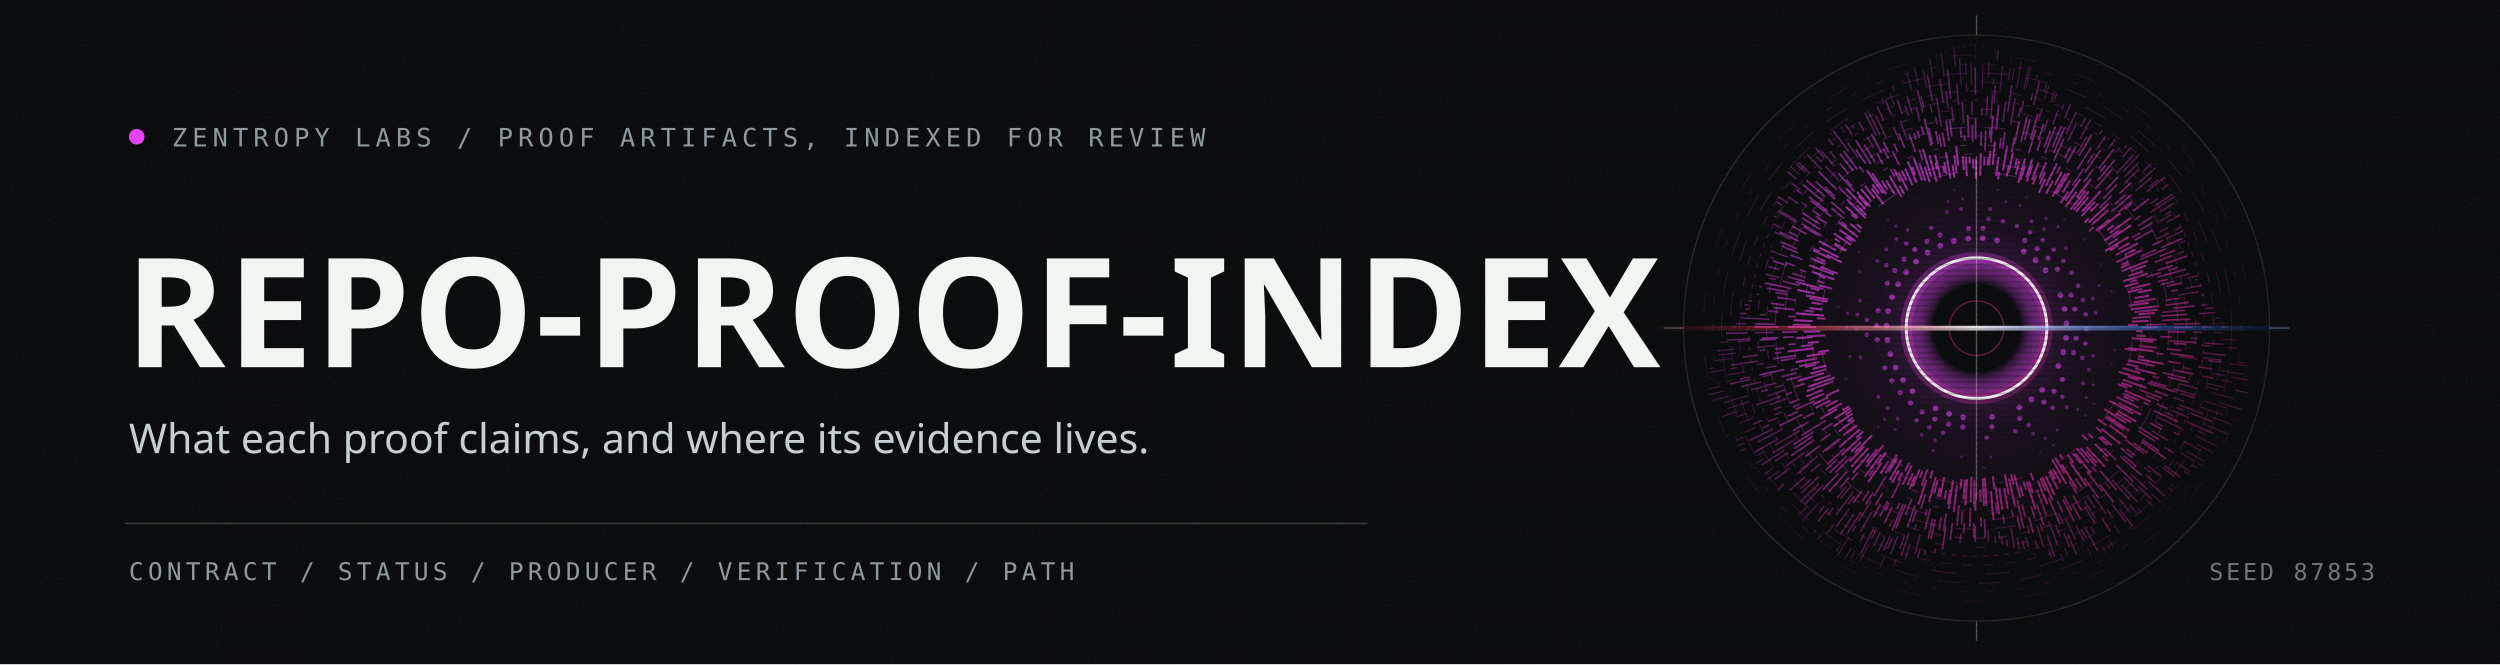
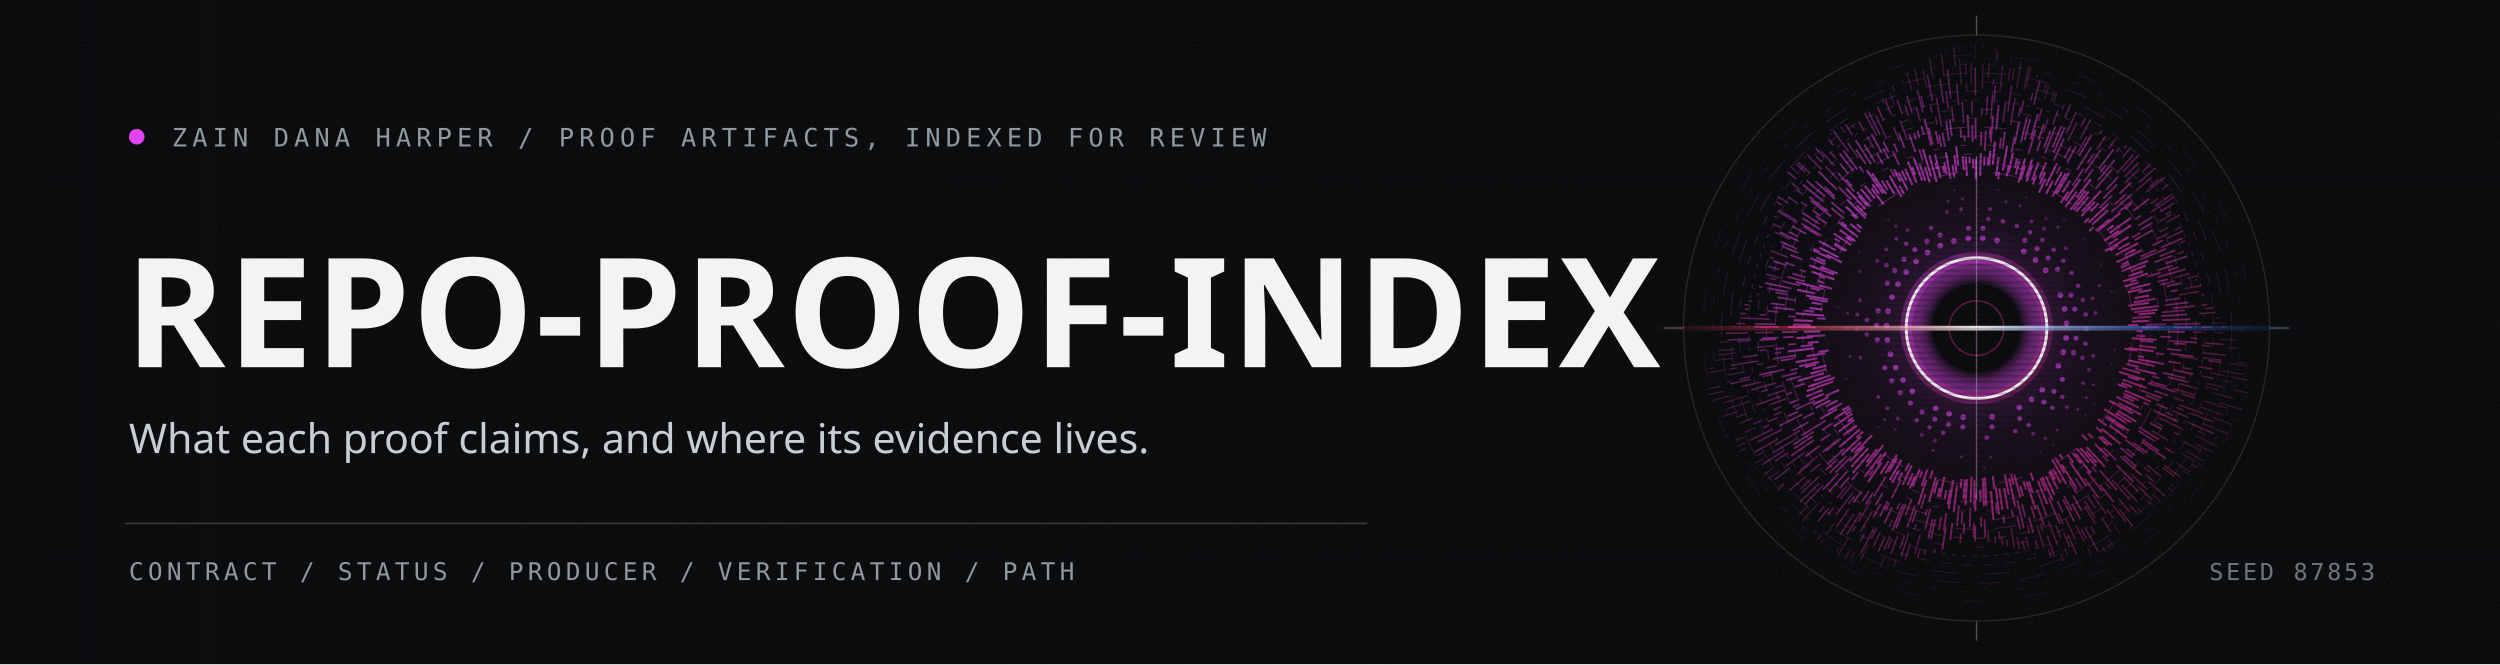
<svg xmlns="http://www.w3.org/2000/svg" viewBox="0 0 1280 340" width="1280" height="340" role="img" aria-label="repo-proof-index: What each proof claims, and where its evidence lives.">
  <defs>
    <radialGradient id="halo">
      <stop offset="0" stop-color="#E145F7" stop-opacity="0.34" />
      <stop offset="0.4" stop-color="#E145F7" stop-opacity="0.08" />
      <stop offset="1" stop-color="#07080A" stop-opacity="0" />
    </radialGradient>
    <radialGradient id="core">
      <stop offset="0" stop-color="#FFFFFF" />
      <stop offset="0.36" stop-color="#FFFFFF" stop-opacity="0.92" />
      <stop offset="0.74" stop-color="#E145F7" stop-opacity="0.6" />
      <stop offset="1" stop-color="#E145F7" stop-opacity="0" />
    </radialGradient>
    <radialGradient id="pupil">
      <stop offset="0" stop-color="#07080A" />
      <stop offset="0.62" stop-color="#07080A" />
      <stop offset="1" stop-color="#E145F7" stop-opacity="0.3" />
    </radialGradient>
    <linearGradient id="ray" x1="0" y1="0" x2="1" y2="1">
      <stop offset="0" stop-color="#E145F7" />
      <stop offset="1" stop-color="#BF2279" />
    </linearGradient>
    <linearGradient id="flare" x1="0" y1="0" x2="1" y2="0">
      <stop offset="0" stop-color="#FF3B57" stop-opacity="0" />
      <stop offset="0.22" stop-color="#FF3B57" stop-opacity="0.42" />
      <stop offset="0.5" stop-color="#FFFFFF" stop-opacity="0.9" />
      <stop offset="0.78" stop-color="#3B7BFF" stop-opacity="0.42" />
      <stop offset="1" stop-color="#3B7BFF" stop-opacity="0" />
    </linearGradient>
    <linearGradient id="veil" x1="0" y1="0" x2="1" y2="0">
      <stop offset="0" stop-color="#07080A" stop-opacity="0.96" />
      <stop offset="0.4" stop-color="#07080A" stop-opacity="0.86" />
      <stop offset="0.64" stop-color="#07080A" stop-opacity="0" />
    </linearGradient>
    <pattern id="scan" width="4" height="3" patternUnits="userSpaceOnUse">
      <rect width="4" height="1" fill="#07080A" />
    </pattern>
    <filter id="grain" x="0" y="0" width="100%" height="100%">
      <feTurbulence type="fractalNoise" baseFrequency="0.9" numOctaves="3" seed="822" result="n" />
      <feColorMatrix in="n" type="saturate" values="0" />
    </filter>
  </defs>
  <rect width="1280" height="340" fill="#07080A" />
  <g>
    <circle cx="1012" cy="168" r="80" fill="none" stroke="url(#ray)" stroke-width="0.55" stroke-dasharray="12.21 19.33" stroke-dashoffset="24.34" opacity="0.38" />
    <circle cx="1012" cy="168" r="84.6" fill="none" stroke="url(#ray)" stroke-width="0.55" stroke-dasharray="11.93 29" stroke-dashoffset="39.11" opacity="0.37" />
    <circle cx="1012" cy="168" r="89.2" fill="none" stroke="url(#ray)" stroke-width="0.55" stroke-dasharray="4.11 8.72" stroke-dashoffset="22.34" opacity="0.36" />
    <circle cx="1012" cy="168" r="93.8" fill="none" stroke="url(#ray)" stroke-width="0.55" stroke-dasharray="3.27 10.77" stroke-dashoffset="1.57" opacity="0.35" />
    <circle cx="1012" cy="168" r="98.4" fill="none" stroke="url(#ray)" stroke-width="0.55" stroke-dasharray="12.03 33.86" stroke-dashoffset="3.4" opacity="0.33" />
    <circle cx="1012" cy="168" r="103" fill="none" stroke="url(#ray)" stroke-width="0.55" stroke-dasharray="11.07 9.38" stroke-dashoffset="1.66" opacity="0.32" />
    <circle cx="1012" cy="168" r="107.6" fill="none" stroke="url(#ray)" stroke-width="0.55" stroke-dasharray="4.83 6.44" stroke-dashoffset="4.55" opacity="0.3" />
    <circle cx="1012" cy="168" r="112.2" fill="none" stroke="url(#ray)" stroke-width="0.55" stroke-dasharray="4.93 16.22" stroke-dashoffset="39.74" opacity="0.27" />
    <circle cx="1012" cy="168" r="116.8" fill="none" stroke="url(#ray)" stroke-width="0.55" stroke-dasharray="2.23 3.15" stroke-dashoffset="10.59" opacity="0.25" />
    <circle cx="1012" cy="168" r="121.4" fill="none" stroke="url(#ray)" stroke-width="0.55" stroke-dasharray="4.95 6.1" stroke-dashoffset="28.08" opacity="0.23" />
    <circle cx="1012" cy="168" r="126" fill="none" stroke="url(#ray)" stroke-width="0.55" stroke-dasharray="11.83 15.84" stroke-dashoffset="12.51" opacity="0.2" />
    <circle cx="1012" cy="168" r="130.6" fill="none" stroke="url(#ray)" stroke-width="0.55" stroke-dasharray="11.93 9.42" stroke-dashoffset="21.25" opacity="0.17" />
    <circle cx="1012" cy="168" r="135.2" fill="none" stroke="url(#ray)" stroke-width="0.55" stroke-dasharray="3.41 11.25" stroke-dashoffset="31.18" opacity="0.14" />
    <circle cx="1012" cy="168" r="139.8" fill="none" stroke="url(#ray)" stroke-width="0.55" stroke-dasharray="10.68 22.38" stroke-dashoffset="15.43" opacity="0.11" />
    <path d="M1149 197.07L1151.34 197.57M1148.53 202.86L1150.72 203.42M1141.41 213.58L1146.34 215.32M1143.2 220.09L1143.84 220.35M885.73 222.26L883.77 223.1M882.67 219.98L881.96 220.26M881.96 216.24L880.08 216.94M879.33 210.89L878.58 211.13M876.72 193.53L875.27 193.8M991.6 29.47L991.28 27.31M996.28 28.17L996.02 25.88M1002.98 25.51L1002.85 23.47M1006.04 24.35L1005.98 22.92M1008.97 23.46L1008.95 22.56M1011.34 30.44L1011.31 22.61M1015.45 24.54L1015.49 22.76M1021.46 29.93L1021.81 24.69M1029.54 31.63L1030.01 27.96" stroke="url(#ray)" stroke-width="0.5" opacity="0.13" />
    <path d="M1137.36 167.56L1140.26 167.55M1133.67 170.27L1138.12 170.35M1136.93 173.8L1144.88 174.17M1140.43 177.86L1145.43 178.25M1145.68 185.5L1149.24 185.96M1141.67 186.09L1149.78 187.22M1137.19 189.76L1148.67 191.76M1131.75 190.98L1139.14 192.4M1142.37 193.02L1151.07 194.69M1137.79 194.69L1142.51 195.69M1130.32 196.32L1138.6 198.3M1144.17 199.63L1151.3 201.34M1129.96 198.12L1136.2 199.71M1132.77 201.1L1143.54 204.05M1136.04 206.09L1148.01 209.76M1128.49 205.29L1140.36 209.09M1127.01 208.51L1138.29 212.48M1132.79 213.68L1142.45 217.33M1127.8 216.82L1140.82 222.31M1125.39 220.7L1129.41 222.56M1124.27 223.11L1135.41 228.58M1124.7 227.37L1133.29 231.89M1117.89 225.85L1126.91 230.77M1119.62 231.03L1128.27 236.1M1116.47 231.79L1123 235.78M1125.43 237.26L1126.61 237.98M1122.38 237.97L1124.94 239.6M1114.22 236.8L1121.39 241.62M1117.99 241.03L1120.98 243.1M1111.14 247.75L1112.65 248.96M1109.95 249.35L1112.26 251.28M1108.81 251.94L1109.21 252.29M1101.88 252.9L1106.36 257.13M1099.03 256.01L1102.49 259.51M1094.4 260.26L1096.52 262.63M1090.25 269.63L1090.99 270.59M1088.62 274.6L1088.84 274.89M1082.53 269.12L1085.19 272.94M1079.63 276.29L1082 280.09M1078.99 278.37L1080.42 280.72M1076.26 279.62L1078.1 282.83M1072.08 283.31L1072.14 283.43M1068.8 280.57L1070.65 284.25M1057.18 280.54L1058.71 284.36M1055.16 283.66L1056.5 287.26M970.84 286.4L969.68 289.74M964.76 285.25L962.76 290.2M956.88 278.33L952.47 287.15M949.66 282.25L947.58 286.06M947.6 280.9L944.54 286.28M946.51 275.17L940.77 284.58M941.59 279.97L940.21 282.17M938.96 268.37L935.25 273.46M933.04 276.5L932.11 277.77M932.3 273.88L930.6 276.15M929.74 271.32L928.53 272.84M931.24 257.46L922.71 266.91M925.35 259.11L921.18 263.49M913.42 248.28L909.79 251.23M913.31 247.5L910.87 249.46M910.87 241.17L904.82 245.54M907.58 239.87L903.02 243M901.09 241.23L900.8 241.42M899.55 239.52L899.09 239.81M903.01 234.8L898.82 237.37M903.14 231.15L899.6 233.21M893.65 229.61L890.84 231.08M893.22 226.82L889.6 228.61M892.54 223.76L888.66 225.57M898.79 218.89L893.35 221.33M897.74 213.92L890.52 216.82M894.05 211.76L889.03 213.62M890.01 210.53L881.63 213.45M895.79 205.57L884.37 209.26M895.12 202.51L882.49 206.24M885.32 202.68L876.84 205M882.43 200.29L874.87 202.18M880.06 197.89L874.96 199.05M886.75 194.97L883.73 195.62M893.8 190.3L884.54 192.05M889.45 188.31L885.49 188.96M882.54 189.45L875.37 190.64M877.07 188.39L875.51 188.62M887.13 183.47L878.04 184.59M888.89 180.74L879.88 181.67M888.04 178.8L879.28 179.56M885.07 175.01L880.43 175.27M888.92 167.29L886.82 167.28M911.14 97.65L911.13 97.65M912.77 96.74L912.02 96.21M921.1 89.05L916.78 85.3M924.38 81.1L923.6 80.32M926.28 76.09L925.78 75.56M937.81 69.19L936.81 67.86M941.08 65.94L940.97 65.78M944.61 68.14L942.4 64.86M949.34 65.56L948.29 63.85M964.61 53.11L963.43 50.26M969.76 53.41L967.68 47.76M969.87 46.67L968.96 44.05M974.21 41.96L973.96 41.11M978.76 46.19L976.4 37.56M982.18 43.27L980.08 34.49M986.49 44.94L984.59 35.77M989.74 40.34L987.87 29.6M995.4 38.95L993.87 27.06M1001.19 34L1000.39 24.08M1004.12 43.55L1003.26 29.91M1006.98 47.09L1006.79 42.44M1006.61 37.98L1006.38 32.49M1009.39 43.5L1009.16 32.28M1014.94 45.67L1015.25 32.8M1018.01 39.65L1018.36 32.18M1020.53 43.5L1020.74 40.4M1022.54 31.42L1022.98 25.75M1024.06 46.21L1025.34 33.32M1028.31 41.19L1029.11 34.93M1030.38 40.84L1031.22 35.01M1032.56 45.29L1034.82 31.81M1036.28 45.76L1038.64 33.89M1037.51 44.67L1039.59 34.6M1042.51 40.26L1042.95 38.43M1046.64 47.03L1047.84 42.84M1047 50.44L1048.94 43.96M1050.06 52.43L1051.98 46.62M1051.43 52.57L1053.1 47.69M1055.74 56.12L1056.92 53.11M1110.63 97.52L1111.44 96.93M1134.39 162.86L1136.77 162.76M1132.36 165.55L1139.37 165.41" stroke="url(#ray)" stroke-width="0.64" opacity="0.27" />
    <path d="M1127.06 167.6L1132.55 167.58M1122.89 170.07L1127.44 170.16M1121.54 173.08L1125.35 173.26M1128.97 175.66L1138.46 176.28M1127.13 176.84L1131.82 177.2M1128.02 180.66L1139.46 181.91M1127.8 183.16L1137.25 184.4M1116.03 182.51L1124.99 183.76M1130.59 184.55L1137.25 185.48M1125.46 187.72L1132.77 188.99M1117.47 188.24L1122.22 189.15M1127.3 192.47L1133.18 193.72M1115.67 196.41L1125.25 199.04M1112.72 198.93L1124.1 202.42M1116.41 201.42L1123.79 203.79M1113.17 203.64L1118.16 205.39M1115.82 207.26L1127.97 211.86M1114.44 208.67L1118 210.09M1121.58 211.51L1132.71 215.93M1112.14 210.22L1120.69 213.82M1108.45 210.94L1112.64 212.81M1119.86 216.02L1133.42 222.05M1104.93 213.61L1117.98 220.02M1103.72 216.31L1107.06 218.08M1113.01 221.21L1115.86 222.71M1101.8 220.59L1110.07 225.44M1108.34 229.08L1113.07 232.08M1108.1 238.25L1116.1 244.1M1107.38 239.45L1113.45 244M1099.38 238.28L1106.49 244M1097.66 239.15L1100.86 241.8M1098.56 243.06L1103.13 247.02M1100.02 246.48L1108.54 254.08M1091.08 242.69L1099.32 250.48M1094.59 248.82L1101.73 255.8M1087.42 244.27L1094.71 251.65M1086.27 248.24L1094.27 256.89M1081.25 245.54L1090.59 255.99M1090.42 258.53L1093.93 262.58M1078.47 247.71L1080.57 250.22M1084.76 255.25L1090.6 262.25M1085.09 260.73L1092.05 269.57M1081.3 258.01L1088.42 267.25M1078.71 260.8L1081.87 265.2M1071.46 253.26L1078.35 263.14M1068.91 254.3L1072.71 260.08M1076.14 265.26L1080.72 272.22M1067.21 256.4L1072.75 265.27M1067.42 259.3L1072.7 268.01M1070.54 269.68L1072.29 272.72M1067.38 269.82L1074.09 282.17M1065.58 270.85L1068.15 275.77M1063.13 269.35L1067.13 277.28M1057.65 265.63L1062.56 276.12M1053.86 262.78L1056.33 268.38M1058.81 273.98L1063.22 283.96M1056.61 272.85L1059.68 280.07M1052.53 268.96L1054.93 274.94M1048.92 266.94L1053.44 279.05M1048.2 274.04L1051.94 284.99M1044.6 268.14L1045.8 271.8M1048.87 281.24L1050.23 285.43M1043.03 269.24L1046.43 280.37M1042.06 276.63L1043.12 280.47M1038.05 268.93L1039.21 273.43M1041.82 283.53L1041.99 284.16M1037.29 275.02L1038.49 280.11M1035.53 276.78L1036.5 281.23M1032.74 275.2L1033.86 281M1029.63 270.11L1031.44 280.56M1027.37 276.26L1027.88 279.84M1024.95 275.04L1025.41 278.87M1023.47 272.06L1023.93 276.22M1021.37 274.54L1021.67 277.97M1017.77 271.52L1018.1 277.51M1003.96 273.09L1003.57 278.22M1000.94 279.25L1000.94 279.29M990.91 280.95L990.54 282.97M985.9 281.57L985.35 283.95M983.07 280.87L981.83 285.72M983.12 273.64L980.41 283.58M981.1 268.24L980.19 271.17M977.99 278.33L975.45 286.56M977.34 272.94L973.46 284.72M975.15 274.02L972.74 280.94M971.59 274.53L968.14 283.61M968.61 275.68L966.63 280.61M967.65 274.43L964.57 281.82M968.59 266.73L967.29 269.69M964.85 275.23L961.55 282.74M962.71 272.41L959.1 280.05M960.94 270.21L958.19 275.72M959.69 269.89L952.84 283.22M954.58 273.23L952.4 277.22M958.25 262.24L952.57 272.19M958.06 256.28L951.62 266.81M950.1 269.3L948.43 272.04M952.68 262.34L945.52 273.73M949.06 263.31L942.18 273.73M946.64 260.62L940.28 269.65M949.51 253.87L946.38 258.17M948.84 251.91L940.09 263.54M947.64 248.84L942.3 255.54M938.68 260.09L935.71 263.82M945.63 248.83L940.69 254.84M936.23 260.28L930.75 266.95M934.02 259.19L931.41 262.24M933.54 248.41L923.92 258.28M931.28 247.56L921.71 257M931.27 243.96L922 252.69M927.02 245.49L921.87 250.19M932.12 237.29L927.24 241.53M924.23 244.14L916.2 251.1M927.21 237.05L920.08 242.85M930.5 233.65L921.74 240.7M916.44 239.69L908.74 245.46M924.08 231.61L914.43 238.59M915.49 231.73L908.86 236.11M913.49 230.66L901.97 237.98M919.48 224.71L907.53 232.03M921.55 220.47L908.74 227.9M910.23 224.83L898.27 231.5M912.59 219.75L900.04 226.29M907.31 219.84L895.73 225.58M905.79 217.58L902.66 219.04M910.18 213.77L905.43 215.9M912.41 210.79L908.46 212.49M901.96 215.28L897.48 217.21M911.98 208.2L908.05 209.78M914.85 204.04L905.95 207.34M911.75 202.95L899.14 207.34M913.78 199.75L905 202.59M912.66 197.33L908.65 198.51M905.24 199.52L901.78 200.54M909.47 196.07L896.57 199.6M901.78 195.47L891.46 198.04M907.17 191.75L902.27 192.86M896.29 194.21L885.78 196.59M895.92 193L890.79 194.1M909.76 187.29L904.3 188.32M902.86 186.09L899.45 186.65M900.29 184.88L886.31 186.99M900.1 181.86L892.27 182.83M904.08 179.17L901.08 179.48M908.83 176.99L899.49 177.8M895.93 174.41L889.57 174.76M896.25 173.53L884.34 174.1M908.18 170.16L898.49 170.36M894.97 170.43L883.64 170.67M893.82 165.71L888.92 165.61M905.84 163.41L890.99 162.77M904.13 161.28L901.03 161.09M894.15 160.66L890.8 160.45M895.83 158.48L893.35 158.27M895.37 156.18L893.23 155.96M896.95 154.16L895.08 153.94M900.8 150.83L899.61 150.65M898.99 147.96L898.89 147.94M902.29 146.97L900.56 146.64M909.46 143.22L905.98 142.38M911.12 142.2L904.16 140.42M911.16 138.08L905.42 136.38M908.37 132.49L906.06 131.7M915.27 131.64L906.86 128.48M907 126.74L906.58 126.57M916.57 122.5L908.62 118.71M911.55 116.46L907.78 114.53M909.08 111.07L908.28 110.63M920.35 114.23L909.94 108.13M919.92 113.02L910.71 107.52M912.37 105.1L909.77 103.46M915.53 104.06L910.23 100.55M920.6 104.25L915.6 100.77M925.23 105.69L922.29 103.58M922.78 99.43L919.76 97.11M921.8 97.27L917.24 93.69M919.66 91.65L915.03 87.81M924.3 88.06L919.65 83.82M926.74 88.71L920.7 83.09M932.68 86.77L925.21 79.12M941.09 91.97L934.58 84.99M932.64 82.91L929.97 80.05M933.98 80.64L929.65 75.79M939.2 85L932.63 77.5M939.8 81.04L936.92 77.56M938.6 74.38L936.19 71.3M946.46 77.63L938.59 66.77M951.49 80.92L946.02 73.05M948.43 69.2L944.88 63.7M959.48 75.99L955.93 69.77M954.44 67.16L951.57 62.13M960.87 69.56L954.67 57.63M962.59 69.14L956.52 57.01M965.71 70.42L960.44 59.32M964.36 61.68L961.14 54.48M972.36 71.9L969.56 65.11M968.32 58.71L965.38 51.34M976.15 70.75L972.86 61.81M973.94 58.39L971.39 51.07M977.08 59.22L975.31 53.71M979.03 58.03L976.4 49.25M983.03 61.84L981.02 54.47M984.57 57.73L981.66 46.03M985.06 55.34L983.6 49.23M989.11 57.56L988.22 53.28M991.78 63.9L991.01 59.98M989.42 51.77L986.81 38.36M994.02 64.89L991.45 50.11M994.97 52.31L993.21 40.4M997.55 55.72L996.38 46.62M1000.14 62.56L999.24 54.5M998.79 50.51L997.12 35.63M1002.78 53.7L1001.91 42.9M1005.36 63.14L1004.67 52.14M1009.71 58.63L1009.57 52.02M1011.43 48.69L1011.36 34.48M1014.62 59.09L1014.7 55.62M1017.1 59.06L1017.55 49.35M1019.35 60.66L1020.23 47.87M1020.9 52.63L1021.6 43.63M1025.59 62.36L1026.85 52.53M1028.02 57.13L1029.95 43.78M1029.45 63.86L1031.73 50.26M1033.46 59.99L1034.46 54.96M1034.81 57.74L1036.13 51.37M1039.87 51.33L1040.74 47.66M1041.2 53.78L1044.35 41.47M1043.55 62.04L1045.5 55.51M1046.22 67.84L1048.53 61.06M1050.99 63.8L1053.69 56.57M1057.18 60.39L1060.1 53.44M1057.91 68.41L1062.93 57.51M1058.71 72.23L1063.08 63.27M1065.37 64.91L1067.78 60.26M1065.05 70.99L1070.41 61.19M1063.68 78.42L1068.61 69.88M1071.45 64.94L1071.54 64.79M1074.99 68.71L1076.22 66.77M1073.53 76.42L1078.14 69.56M1079.43 71.18L1079.82 70.62M1079.41 76.2L1083 71.3M1083.39 77.97L1085.31 75.55M1087.55 76L1088.78 74.5M1086.64 80.61L1090.88 75.64M1083.84 88.66L1092.37 79.25M1087.03 87.87L1095.13 79.22M1087.84 90.47L1094.87 83.28M1087.81 93.83L1095.26 86.54M1097.3 87.68L1101.34 83.87M1094.94 93.65L1103.63 85.86M1093.4 97.84L1101.64 90.74M1100.46 95.72L1105.04 91.98M1099.03 98.25L1108.59 90.6M1106.83 96.96L1110.21 94.43M1101.1 104.33L1104.82 101.67M1103.05 105.72L1112.3 99.4M1100.99 108.8L1113.16 100.7M1105.78 108.59L1113 104.01M1108.71 109.98L1111.78 108.14M1105.68 113.4L1111.74 109.87M1109.33 113.86L1115.98 110.16M1105.68 118.75L1109.87 116.55M1104.59 122.2L1110.42 119.32M1113.6 117.75L1116.83 116.15M1109.64 121.98L1117.94 118.07M1116.46 124.24L1118.77 123.27M1114.52 130.06L1118.26 128.67M1113.34 142.11L1121.13 140.12M1119.86 142.49L1125.04 141.26M1124.18 143.34L1125.02 143.16M1118.61 147.82L1127.09 146.21M1115.52 151.02L1125.85 149.32M1127.2 151.07L1128.68 150.86M1126.91 156.34L1130.19 156M1129.04 158.01L1133.59 157.63M1125.77 160.59L1134.34 160.03" stroke="url(#ray)" stroke-width="0.78" opacity="0.41" />
    <path d="M1113.11 167.65L1122.58 167.61M1109.91 169.83L1118.7 169.99M1106.03 172.36L1111.87 172.63M1110.7 174.46L1124.75 175.38M1112.92 175.75L1118.96 176.21M1109.45 178.64L1116.82 179.44M1111.07 180.97L1123.03 182.53M1103.63 180.78L1107.76 181.36M1110.2 185.07L1116.54 186.17M1112.87 189.4L1122.8 191.51M1107.43 190.84L1118.87 193.58M1109.8 192.97L1120.28 195.65M1101.93 192.65L1105.46 193.61M1100.69 195.23L1109.43 197.92M1099.66 196.06L1113.86 200.61M1103.34 200.17L1110.02 202.53M1096.09 199.8L1106.86 203.87M1098.63 202.39L1105.49 205.12M1104.17 206.86L1109.78 209.22M1097.48 206.06L1100.45 207.38M1102.59 210.1L1115.23 215.98M1100.84 216.53L1106.85 219.81M1095.02 218.69L1105.43 225.04M1094.99 220.61L1103.32 225.89M1096.83 225.1L1105.34 230.82M1096.68 226.35L1108.99 234.84M1092.34 226.73L1099.59 232.03M1088.2 225.09L1097.83 232.3M1088.96 229.9L1093.09 233.23M1085.71 229.22L1091.9 234.36M1087.37 233.35L1093.75 238.88M1085.67 233.68L1096.54 243.37M1077.11 229.5L1083.6 235.63M1083.57 238.03L1092.21 246.49M1076.59 233.31L1079.26 236.02M1075.13 240.88L1083.76 250.84M1071.16 238.94L1073.34 241.55M1075.18 248.17L1082.15 257M1068.39 241.23L1076.34 251.56M1067.24 244.85L1074.52 254.97M1062.77 245L1065.98 249.86M1059.37 246.04L1063.46 252.78M1061.31 253.65L1065.65 261.2M1060.94 257.98L1065.15 265.72M1056.81 254.01L1060.74 261.55M1056.25 255.71L1061.92 266.95M1053.44 256.62L1056.12 262.34M1048.85 254.62L1054.67 268.29M1042.85 250.68L1047.92 264.25M1042.86 258.39L1046.46 268.93M1039.91 259.07L1041.88 265.52M1038.74 264.64L1040.98 272.71M1035.25 258.07L1037.02 264.94M1032.8 256.03L1036.22 270.49M1032.78 264.05L1034.3 271.06M1029.96 260.83L1030.66 264.46M1025.62 263.9L1026.22 268.15M1021.88 257.61L1022.43 262.62M1016.08 265.86L1016.46 275.11M1014.25 264.62L1014.37 269.68M1011.32 269.24L1011.26 277.23M1010.67 267.95L1010.58 275.23M1008.86 260.11L1008.52 269.96M1005.72 267.73L1005.39 272.99M1004.81 261.99L1004.32 268.35M1002.99 258.64L1001.94 269.25M999.61 267.76L998.52 276.55M996.3 269.61L994.49 281.35M996.54 262.75L995.09 271.63M993.95 264.66L992.72 271.26M990.8 265.99L988.65 275.91M989.53 265.76L987.25 275.68M988.33 260.38L985.59 271.05M986.61 260.88L985.75 264.02M985.82 252.94L983.55 260.3M981.27 261.05L979.14 267.51M980.45 258.76L976.51 270.1M978.8 255.52L975.67 263.75M975.67 258.17L970.67 270.58M974.46 258.09L968.79 271.68M972.58 257.66L971.25 260.68M968.79 259.54L964.8 267.98M973.22 245.62L968.52 255.03M967.28 257.51L965.26 261.56M966.52 256.57L962.45 264.5M962.81 258.15L959.11 264.93M963.88 252.36L960.25 258.73M965.54 244.03L959.37 254.14M959.02 252.25L955.19 258.34M956.94 251.38L953.52 256.54M953.12 251.45L948.94 257.37M959.19 240.57L956.91 243.7M951.3 241.92L948.16 245.75M946.73 244.32L942.22 249.6M945.75 241.39L936.36 251.79M941.16 242.49L933.33 250.72M947.77 233.84L939.86 241.94M945.41 233.63L936.85 242.08M939.86 235.88L934.7 240.73M944.32 229.71L935.53 237.73M942.45 224.63L934.97 230.73M941.24 225L933.05 231.59M931.82 228.15L924.4 233.71M937.18 222.13L932.14 225.78M928.85 225.22L917.11 233.31M938.31 216.66L932.89 220.24M928.12 223.39L918.65 229.64M928.57 221.06L918.23 227.64M934.9 215.25L922.33 222.96M925.93 216.06L918.01 220.48M928.75 211.34L923.15 214.26M922.72 212.21L911.33 217.85M920.52 210.7L915.22 213.17M929.21 205.21L919.37 209.64M921.38 206.94L917.96 208.41M921.27 204.47L916.31 206.46M917.58 200.92L914.59 201.96M924.21 196.38L918.78 198.14M922.27 192.57L914.63 194.66M919.88 190.96L912.23 192.87M920.5 188.73L916.7 189.59M913.68 189.17L900.8 191.95M918.93 183.42L911.66 184.63M919.53 181.97L907.76 183.75M912.02 180.38L908.66 180.8M913.63 178.18L908.94 178.66M919.39 176.07L915.65 176.39M909.26 173.68L900.88 174.14M918.38 172.48L912.9 172.74M910.39 172.86L902.01 173.26M920.21 169.91L912.35 170.07M910.6 167.41L898.19 167.34M908.99 166L898.46 165.8M919.54 162.24L915.57 162M910.67 159.69L905.28 159.25M918.99 158.57L907.97 157.45M913.73 156.18L906.77 155.35M919.34 153.7L909.95 152.25M915.17 150.83L909.07 149.75M914.81 149.37L904.78 147.45M917.35 147.75L903.61 144.82M921.44 146.12L912.73 144.02M924.25 144.12L915.12 141.64M924.46 142.03L917.71 140.02M924.74 139.18L921.44 138.09M914.93 135.94L907.9 133.62M918.92 136.11L913.97 134.41M922.97 133.01L916.67 130.54M920.68 129.51L912.33 125.99M920 127.42L911.61 123.72M931.77 128.82L928.58 127.26M920.83 123.48L911.22 118.79M920.5 121.06L915.98 118.74M924.71 119.72L917.75 115.87M931.56 120.81L923.57 116.12M932.81 120.72L922.26 114.41M932.17 117.6L922.72 111.63M931.63 114.73L922.66 108.79M935.03 114.31L929.55 110.49M931.79 110.4L928.32 107.91M937.61 110.83L927.03 102.7M935.98 108.39L926.33 100.82M944.12 111.87L937.71 106.57M933.62 103.19L923.22 94.59M944.4 109.28L937.63 103.41M934.18 100.41L925.02 92.46M939.56 101.97L929.55 92.84M939.37 100.46L934.25 95.7M940.57 97.15L931.06 87.72M947.82 102.27L941.28 95.58M949.47 97.99L941.12 88.64M948.21 95.27L945.3 91.96M946.34 88.91L942.02 83.71M949.01 87.65L941.9 78.59M951 86.75L943.86 77.25M954.15 88.23L951.9 85.13M955.14 83.74L950.29 76.56M958.01 84.1L950.09 71.78M960.05 83.06L954.55 74.07M964.13 84.14L960.98 78.62M970.26 90.86L967.94 86.58M963.63 78.61L958.19 68.56M966.94 81.24L964.29 76.14M967.06 78.09L964.26 72.49M972.43 84.58L969.05 77.47M971.55 77.72L969.67 73.53M975.17 75.84L972.17 68.34M980.72 77.91L977.47 68.57M984.45 82.18L982.63 76.52M981 71.43L979.95 68.15M982.83 70.68L981.66 66.8M984.96 68.91L983.77 64.57M988.77 74.62L985.34 60.81M989.49 73.85L987.48 65.47M992.44 73.61L991.08 67.09M993.98 75.25L992.75 68.91M995.82 75.17L994.54 67.87M997.89 72.16L996.41 62.09M999.38 69.95L998.31 61.59M1004.14 70.59L1003.75 65.72M1005.94 72.25L1005.75 69.24M1007.95 70.35L1007.47 58.86M1010 72.72L1009.82 63.9M1011.54 71.31L1011.49 60.56M1014.25 74.54L1014.42 67.47M1016.25 77.09L1016.73 66.9M1018.68 70.51L1019.02 65.48M1019.32 73.1L1020.39 59.27M1022.05 66.54L1023.31 53.75M1023.85 75.9L1024.51 70.75M1025.27 76.18L1026.5 67.63M1029.9 77.92L1031.42 70.23M1031.52 73.64L1033.83 62.46M1034.7 72.95L1037.84 59.8M1036.63 71.67L1039.4 60.86M1039.67 71.37L1043.37 58.46M1038.56 78.81L1042.25 66.42M1043.73 71.65L1046.44 63.44M1043.02 77.19L1044.82 71.92M1046.58 75.58L1049.8 67M1047 78.48L1052.32 64.87M1050.8 75.58L1055.38 64.68M1051.43 78.19L1057.04 65.43M1051.55 82.21L1056.68 71.08M1053.02 88.78L1054.86 85.23M1057.17 80.76L1060.2 74.92M1058.33 83.27L1062.89 74.93M1064.59 79.62L1070.94 68.95M1063.49 86.83L1070.75 75.39M1061.13 94.88L1066.85 86.37M1068.81 83.44L1071.66 79.21M1067.39 88.46L1075.5 76.83M1066.99 93.12L1071.82 86.53M1074.73 86.22L1082.22 76.47M1075.38 88.07L1078.21 84.5M1074.25 92.2L1082.67 81.94M1072.78 96.84L1081.5 86.62M1078.29 97.2L1084.56 90.51M1076.81 101.75L1083.91 94.49M1074.76 106.6L1081.29 100.21M1085.12 99.14L1091.26 93.36M1082.67 104.65L1088.2 99.69M1080.95 108.57L1091.45 99.52M1084.4 108.84L1091.47 103.07M1087.94 107.14L1091.53 104.27M1092.18 107.94L1100.33 101.83M1093.31 112.39L1096.06 110.51M1094.81 115.53L1102.1 110.91M1095.71 117.78L1101.96 114.03M1091.58 121.62L1095.83 119.14M1092.86 123.02L1102.1 117.88M1102.05 125.56L1107.34 123.06M1096.08 131.3L1104.02 127.84M1106.35 126.82L1117.18 122.09M1095.67 132.95L1109.13 127.31M1105.73 131.24L1113.56 128.17M1103.22 134.24L1112.05 130.97M1108.77 134.91L1119.85 131.12M1104.49 138.52L1112.38 136M1098.99 141.8L1106.3 139.6M1110.04 138.47L1115.21 136.91M1104.59 141.93L1119 137.87M1104.75 144.3L1109.96 142.97M1106.21 145.72L1113.56 143.98M1109.28 146.62L1116.68 144.99M1111.66 149.13L1114.99 148.5M1108.76 153.78L1116.33 152.67M1108.52 156.28L1120.5 154.82M1112.65 157.78L1123.75 156.66M1107.03 159.89L1118.62 158.9M1106.57 161.84L1119.78 160.98M1107.11 164.01L1121.4 163.41M1098.51 166.24L1109.14 166.02M1112.77 165.95L1126.64 165.67" stroke="url(#ray)" stroke-width="0.92" opacity="0.55" />
    <path d="M1096.73 167.7L1104.93 167.68M1093.83 169.53L1097 169.59M1093.82 171.8L1098.5 172.01M1091.42 173.2L1104.1 174.03M1095.69 174.43L1102.49 174.95M1095.33 177.09L1104.18 178.06M1089.71 178.17L1102.65 179.87M1087.83 178.58L1094.19 179.47M1094.58 182.36L1097.75 182.91M1094.63 183.86L1107.88 186.4M1089.6 184.47L1103.15 187.34M1088.59 186.33L1094.87 187.83M1093.2 188.73L1104.05 191.5M1086.8 188.5L1095.8 190.97M1084.91 190.39L1098.19 194.47M1089.53 192.82L1094.95 194.56M1086.86 194.37L1099.09 198.67M1086.15 196.04L1091.72 198.14M1084.31 196.71L1089.27 198.68M1087.93 200.01L1101.15 205.59M1087.04 201.41L1094.99 204.95M1087.32 203L1092.46 205.39M1083.64 203.17L1094.95 208.72M1084.85 206.37L1096.28 212.4M1079.94 205.11L1092.08 211.75M1084.2 210.29L1093.75 215.88M1083.13 211.43L1091.11 216.3M1077.4 209.46L1088.67 216.61M1078.9 213.03L1089.88 220.42M1077.95 213.45L1087.55 220.06M1080.37 217.98L1088.96 224.26M1074.17 214.58L1078.46 217.79M1075.95 219.44L1085.66 227.25M1073.09 218.74L1076.1 221.24M1075.93 223.43L1081.25 228.05M1074.55 223.77L1079.31 228.01M1069.11 221.95L1071.53 224.23M1072.63 227.33L1079.23 233.78M1065.82 222.43L1068.87 225.51M1068.28 228.81L1077.65 238.93M1068.08 230.79L1073.6 236.97M1065.2 229.42L1073.21 238.67M1063.26 229.47L1069.46 236.9M1062.62 232.22L1070.47 242.19M1061.24 231.94L1065.39 237.34M1058.7 232.96L1061.55 236.93M1059.77 236.5L1068.19 248.57M1054.58 232.57L1056.23 235.08M1055.6 237.81L1063.39 250.29M1052.18 234.2L1057.01 242.17M1050.68 235.18L1057.88 247.7M1051.1 239.9L1055.11 247.26M1049.76 240.48L1052.26 245.28M1049.09 241.51L1053.61 250.47M1047.46 243.83L1051.99 253.52M1045.68 244.25L1050.94 256.16M1044.71 244.88L1047.46 251.34M1043.35 246.08L1048.21 258.19M1039.66 242.13L1041.12 246.05M1038.79 246.49L1040.82 252.42M1037.59 246.58L1042.2 260.76M1036.03 246.42L1037.33 250.67M1034.33 248.69L1035.79 253.97M1031.33 242.88L1034.38 254.69M1029.64 242.66L1030.94 248.14M1028.64 244.94L1031.72 259.15M1026.46 242.76L1028.5 253.28M1026.15 249.91L1027.99 260.56M1023.66 250.08L1025.21 261M1021.82 249.16L1023.53 263.32M1020.35 243.74L1021.08 250.41M1019.35 251.51L1020.61 265.91M1016.26 244.52L1017.07 259.07M1015.21 244.92L1015.79 259.04M1013.93 250.79L1014.07 256.81M1011.43 252.08L1011.37 261.79M1010.97 245.64L1010.79 259.37M1009.41 244.09L1008.96 257.26M1007.14 245.28L1006.29 258.78M1006.07 245.57L1005.28 255.89M1004.32 245.27L1003.84 250.11M1002.01 248.45L1000.3 262.21M999.99 245.73L997.71 260.5M998.49 250.78L997.25 258.35M996.49 251.06L995.61 255.82M995.5 244.22L993.28 254.49M993.2 249.83L992.17 254.28M992.05 245.86L990.29 252.71M991.14 244.29L987.7 256.91M989.52 240.92L988.28 244.95M986.35 245.66L982.12 258.5M986.88 240.25L983.92 248.78M984.19 241.31L982.97 244.51M982.96 240.08L979.28 249.21M980.5 243.6L977.72 250.26M979.33 242.32L976.69 248.31M978.82 238.3L974.18 248.12M977.52 237.01L975.4 241.26M974.02 241.97L971.88 246.14M972.26 240.82L968.71 247.33M973.56 235.39L967.65 245.75M971.41 234.44L967.07 241.53M971.22 232.85L965.34 242.21M966.93 236.25L962.78 242.53M963.4 236.87L956.32 246.91M965.74 231.57L961.15 237.87M963.31 232.7L954.67 244.17M964.39 227.8L955.58 238.86M961.07 230.03L955.63 236.65M956.99 232.33L948.65 242.08M956.51 229.47L947.88 239.03M954.51 228.44L947.15 236.19M958.49 222.84L949.79 231.76M952.87 226.29L947.75 231.33M952.88 223.63L942.93 233M953.94 220.94L950.48 224.1M952.29 219.8L941.7 228.98M950.76 217.87L947.34 220.65M949.31 218.49L943.83 222.91M949.3 215.04L941.4 220.96M948.69 213.8L945.91 215.82M948.36 211.8L938.83 218.36M948.19 210.13L945.04 212.22M947.54 209L939.29 214.25M946.88 207.91L943.38 210.06M940.56 209.44L931.99 214.42M943.05 206.5L935.72 210.59M940.89 205.02L934.82 208.18M937.34 204.97L929.67 208.77M936.14 203.41L928.22 207.1M941.6 199.64L934.85 202.68M933.96 201.53L926.41 204.78M933.18 199.68L924.79 203.05M938.81 195.15L925.05 200.26M939.44 193.3L925.77 198.06M937.34 192.14L928.66 194.94M933.9 191.06L920.4 195.04M934.88 189.12L926.96 191.28M935.12 187.16L927.99 188.94M929.95 186.59L924.25 187.88M931.38 185.36L921.2 187.55M930.38 183.4L919.41 185.47M934.71 180.81L925.04 182.41M936.32 179.44L930.82 180.27M928.81 178.3L915.27 179.98M927.84 176.71L921.91 177.32M931.28 175.03L925.51 175.53M928.14 172.63L919.74 173.1M934.57 171.7L925.08 172.16M932.08 169.66L923.55 169.84M929.7 167.52L915.32 167.44M927.03 166.35L918.01 166.18M928.12 164.37L918.45 163.96M934.67 163.18L930.16 162.9M933.92 161.6L919.45 160.41M928.74 159.56L924.03 159.08M933.02 158.5L926.46 157.71M932.4 155.71L927.6 154.97M935.65 154.46L926.37 152.82M936.02 153.43L924.65 151.26M929.3 150.31L920.13 148.35M931.54 148.56L926.84 147.42M933.59 147.95L919.52 144.35M938.07 147.88L931.4 146.07M934.09 144.88L930.67 143.87M934.33 142.35L931.43 141.39M939.24 143.07L927.61 139.08M938.99 140.56L926.26 135.77M940.85 140.04L932.1 136.6M934.49 135.33L926.97 132.16M934.56 133.84L930 131.83M937.43 132.45L928.29 128.09M943.02 134.32L935.23 130.51M941.31 131.73L931.5 126.7M939.84 128.09L931.33 123.38M944.39 128.34L939.25 125.32M945.53 128.31L939.34 124.62M942.04 123.83L939.49 122.22M947.7 125.38L938.94 119.58M948.53 123.73L945.07 121.32M950.01 123.48L941.85 117.63M951.28 121.34L941.47 113.8M945.42 115.79L942.88 113.8M952.53 118.82L947.4 114.58M953.13 116.87L950.69 114.75M950.59 112.02L948.07 109.73M951.29 111.55L945.08 105.77M955.4 111.86L945.54 102.08M955.56 110.2L950.55 105.08M955.1 106.99L945.17 96.34M956.09 105.4L951.57 100.34M957.49 105.85L950.86 98.29M957.97 102.93L952.86 96.77M959.86 101.49L954.86 95.12M964.37 104.56L958.26 96.43M962.13 99.24L958.65 94.44M964.06 99L955.75 87.05M965.7 99.39L958.54 88.78M966.43 97.18L963.47 92.58M969.96 99.27L965.76 92.4M973.65 100.81L967.46 89.96M974.9 99.43L972.6 95.19M973.03 92.97L969.79 86.74M976.71 97.41L972.32 88.62M976.15 92.44L973.72 87.32M979.14 94.67L975.45 86.43M981.32 93.63L976.85 82.79M980.63 89.5L979.05 85.54M984.11 92.34L979.81 80.67M985.76 92.44L982.87 84.12M988.04 93.37L985.53 85.54M988.77 90.49L984.55 76.45M991.58 93.19L987.86 79.54M991.75 86.57L990.94 83.34M993.61 91.1L990.76 79.16M995.53 88.52L994.81 85.08M996.65 88.99L995.51 83.1M998.66 91.5L996.29 77.91M1000.65 90.9L999.68 84.31M1001.79 88.64L1000.61 79.45M1002.66 84.91L1001.53 74.85M1005.48 87.11L1004.9 79.94M1007.08 90.22L1006.45 80.22M1008.5 83.53L1008.36 80.31M1010.29 86.18L1010.18 81.28M1011.64 91.6L1011.59 81.19M1013.88 89.97L1014.16 78.33M1015.89 84.88L1016.1 80.32M1017.7 84.76L1017.99 80.58M1018.42 84.74L1019 77.27M1020.28 84.4L1021.47 72.41M1022.01 90.14L1023.27 80.39M1023.01 91.81L1023.56 88.03M1025.52 87.31L1027.64 74.66M1027.44 90.3L1028.58 84.57M1028.47 88.4L1030.61 78.04M1031.66 85.7L1032.7 81.32M1032.1 89.4L1033.88 82.44M1033.32 93.55L1036.9 81.07M1034.58 92.15L1036.82 84.63M1037.38 90.94L1040.49 81.51M1037.67 92.86L1040.64 84.17M1040.4 92.1L1043.73 83.2M1040.77 94.4L1042.57 89.8M1044.15 91.42L1047.63 83.15M1044.29 94.45L1047.08 88.11M1043.97 98.65L1047.24 91.55M1047.54 95.12L1053.19 83.55M1047.56 99.32L1051.08 92.51M1052.11 94.65L1055.67 88.14M1050.81 100.72L1057.67 88.83M1052.88 99.3L1059.34 88.45M1056.1 98.49L1059.9 92.5M1055.08 103.89L1058.97 98.09M1057.47 102.71L1065.09 91.77M1057.47 106.08L1063.29 98.14M1063.32 101.09L1070.53 91.7M1060.09 107.35L1067.72 97.73M1061.72 107.46L1069.46 98.03M1062.86 108.45L1069.29 100.92M1065.89 108.49L1075.62 97.74M1065.72 110.63L1072.6 103.29M1070.32 108.39L1074.36 104.25M1067.24 113.95L1069.55 111.69M1069.4 113.95L1079.51 104.43M1071.08 115.03L1079.32 107.65M1069.6 118.36L1071.89 116.38M1072.94 118.21L1080.11 112.36M1074.11 118.22L1085.57 109.04M1078.8 117.96L1082.21 115.4M1080.1 119.33L1091.17 111.42M1077.34 123.31L1084.98 118.08M1081.76 121.59L1091.21 115.3M1079.86 125L1084.23 122.24M1077.81 128.52L1089.83 121.31M1080.25 128.23L1084.56 125.71M1084.67 127.58L1090.26 124.47M1083.31 130.52L1094.7 124.53M1087.89 130.46L1093.38 127.75M1083.62 134.24L1096.35 128.25M1086.32 135.56L1089.74 134.07M1085.95 137.02L1090.15 135.26M1086.3 138.86L1099.77 133.58M1090.9 138.8L1098.76 135.89M1089.75 141.41L1097.32 138.82M1086.96 144.1L1099.71 140.04M1090.66 144.31L1094.1 143.27M1087.75 146.67L1094.94 144.65M1090.68 147.9L1100.91 145.28M1089.55 149.66L1096.88 147.92M1094.87 149.78L1101.59 148.31M1092.91 152.68L1100.28 151.29M1092.41 154.81L1103.69 152.96M1089.71 156.58L1100.25 155.03M1090.97 158.41L1105.46 156.65M1092.67 159.81L1104.84 158.58M1094.99 160.92L1103.43 160.2M1091.8 162.8L1100.98 162.21M1091.46 164.67L1100.18 164.3M1089.52 166.42L1094.66 166.32" stroke="url(#ray)" stroke-width="1.06" opacity="0.69" />
    <g fill="#E145F7">
      <circle cx="1056.43" cy="180.3" r="1.49" opacity="0.57" />
      <circle cx="1053.88" cy="187.26" r="1.49" opacity="0.57" />
      <circle cx="1045.63" cy="199.54" r="1.49" opacity="0.57" />
      <circle cx="1040.13" cy="204.52" r="1.49" opacity="0.57" />
      <circle cx="1033.91" cy="208.56" r="1.49" opacity="0.57" />
      <circle cx="1019.94" cy="213.41" r="1.49" opacity="0.57" />
      <circle cx="1005.15" cy="213.59" r="1.49" opacity="0.57" />
      <circle cx="997.92" cy="211.9" r="1.49" opacity="0.57" />
      <circle cx="991.07" cy="209.07" r="1.49" opacity="0.57" />
      <circle cx="979.14" cy="200.33" r="1.49" opacity="0.57" />
      <circle cx="974.38" cy="194.64" r="1.49" opacity="0.57" />
      <circle cx="970.59" cy="188.26" r="1.49" opacity="0.57" />
      <circle cx="967.88" cy="181.35" r="1.49" opacity="0.57" />
      <circle cx="966.31" cy="174.1" r="1.49" opacity="0.57" />
      <circle cx="965.92" cy="166.69" r="1.49" opacity="0.57" />
      <circle cx="966.72" cy="159.32" r="1.49" opacity="0.57" />
      <circle cx="968.7" cy="152.17" r="1.49" opacity="0.57" />
      <circle cx="971.8" cy="145.43" r="1.49" opacity="0.57" />
      <circle cx="975.95" cy="139.27" r="1.49" opacity="0.57" />
      <circle cx="981.02" cy="133.86" r="1.49" opacity="0.57" />
      <circle cx="986.9" cy="129.33" r="1.49" opacity="0.57" />
      <circle cx="993.43" cy="125.81" r="1.49" opacity="0.57" />
      <circle cx="1000.43" cy="123.37" r="1.49" opacity="0.57" />
      <circle cx="1007.74" cy="122.1" r="1.49" opacity="0.57" />
      <circle cx="1015.16" cy="122.01" r="1.49" opacity="0.57" />
      <circle cx="1022.5" cy="123.11" r="1.49" opacity="0.57" />
      <circle cx="1036.17" cy="128.75" r="1.49" opacity="0.57" />
      <circle cx="1042.16" cy="133.13" r="1.49" opacity="0.57" />
      <circle cx="1047.36" cy="138.42" r="1.49" opacity="0.57" />
      <circle cx="1054.91" cy="151.14" r="1.49" opacity="0.57" />
      <circle cx="1057.06" cy="158.24" r="1.49" opacity="0.57" />
      <circle cx="1058.04" cy="165.59" r="1.49" opacity="0.57" />
      <circle cx="1057.83" cy="173.01" r="1.49" opacity="0.57" />
      <circle cx="1055.91" cy="194.32" r="1.34" opacity="0.51" />
      <circle cx="1051.61" cy="200.44" r="1.34" opacity="0.51" />
      <circle cx="1046.47" cy="205.86" r="1.34" opacity="0.51" />
      <circle cx="1034.1" cy="214.18" r="1.34" opacity="0.51" />
      <circle cx="1019.86" cy="218.59" r="1.34" opacity="0.51" />
      <circle cx="1004.95" cy="218.71" r="1.34" opacity="0.51" />
      <circle cx="997.64" cy="217.14" r="1.34" opacity="0.51" />
      <circle cx="990.64" cy="214.53" r="1.34" opacity="0.51" />
      <circle cx="984.09" cy="210.92" r="1.34" opacity="0.51" />
      <circle cx="978.14" cy="206.4" r="1.34" opacity="0.51" />
      <circle cx="972.91" cy="201.06" r="1.34" opacity="0.51" />
      <circle cx="968.51" cy="195.02" r="1.34" opacity="0.51" />
      <circle cx="965.04" cy="188.4" r="1.34" opacity="0.51" />
      <circle cx="961.15" cy="174" r="1.34" opacity="0.51" />
      <circle cx="960.82" cy="166.54" r="1.34" opacity="0.51" />
      <circle cx="961.58" cy="159.1" r="1.34" opacity="0.51" />
      <circle cx="966.28" cy="144.95" r="1.34" opacity="0.51" />
      <circle cx="970.12" cy="138.54" r="1.34" opacity="0.51" />
      <circle cx="974.86" cy="132.76" r="1.34" opacity="0.51" />
      <circle cx="980.39" cy="127.73" r="1.34" opacity="0.51" />
      <circle cx="986.59" cy="123.55" r="1.34" opacity="0.51" />
      <circle cx="993.33" cy="120.33" r="1.34" opacity="0.51" />
      <circle cx="1007.86" cy="116.97" r="1.34" opacity="0.51" />
      <circle cx="1015.33" cy="116.91" r="1.34" opacity="0.51" />
      <circle cx="1036.7" cy="123.15" r="1.34" opacity="0.51" />
      <circle cx="1042.97" cy="127.23" r="1.34" opacity="0.51" />
      <circle cx="1048.58" cy="132.17" r="1.34" opacity="0.51" />
      <circle cx="1053.4" cy="137.88" r="1.34" opacity="0.51" />
      <circle cx="1060.32" cy="151.08" r="1.34" opacity="0.51" />
      <circle cx="1062.27" cy="158.3" r="1.34" opacity="0.51" />
      <circle cx="1062.94" cy="173.19" r="1.34" opacity="0.51" />
      <circle cx="1061.64" cy="180.56" r="1.34" opacity="0.51" />
      <circle cx="1050.82" cy="208.78" r="1.18" opacity="0.44" />
      <circle cx="1038.67" cy="217.58" r="1.18" opacity="0.44" />
      <circle cx="1031.82" cy="220.7" r="1.18" opacity="0.44" />
      <circle cx="1017.19" cy="224.06" r="1.18" opacity="0.44" />
      <circle cx="994.9" cy="221.64" r="1.18" opacity="0.44" />
      <circle cx="987.9" cy="218.88" r="1.18" opacity="0.44" />
      <circle cx="981.33" cy="215.21" r="1.18" opacity="0.44" />
      <circle cx="955.8" cy="171.32" r="1.18" opacity="0.44" />
      <circle cx="955.86" cy="163.8" r="1.18" opacity="0.44" />
      <circle cx="965.84" cy="135.77" r="1.18" opacity="0.44" />
      <circle cx="975.99" cy="124.72" r="1.18" opacity="0.44" />
      <circle cx="988.71" cy="116.75" r="1.18" opacity="0.44" />
      <circle cx="1018.08" cy="112.03" r="1.18" opacity="0.44" />
      <circle cx="1025.48" cy="113.34" r="1.18" opacity="0.44" />
      <circle cx="1032.65" cy="115.62" r="1.18" opacity="0.44" />
      <circle cx="1039.45" cy="118.84" r="1.18" opacity="0.44" />
      <circle cx="1045.75" cy="122.94" r="1.18" opacity="0.44" />
      <circle cx="1051.46" cy="127.84" r="1.18" opacity="0.44" />
      <circle cx="1056.46" cy="133.46" r="1.18" opacity="0.44" />
      <circle cx="1060.67" cy="139.69" r="1.18" opacity="0.44" />
      <circle cx="1064" cy="146.43" r="1.18" opacity="0.44" />
      <circle cx="1066.42" cy="153.55" r="1.18" opacity="0.44" />
      <circle cx="1067.86" cy="160.94" r="1.18" opacity="0.44" />
      <circle cx="1068.3" cy="168.44" r="1.18" opacity="0.44" />
      <circle cx="1067.74" cy="175.94" r="1.18" opacity="0.44" />
      <circle cx="1066.18" cy="183.3" r="1.18" opacity="0.44" />
      <circle cx="1055.91" cy="203.24" r="1.18" opacity="0.44" />
      <circle cx="1040.94" cy="222.15" r="1.01" opacity="0.36" />
      <circle cx="990.66" cy="225.57" r="1.01" opacity="0.36" />
      <circle cx="983.87" cy="222.58" r="1.01" opacity="0.36" />
      <circle cx="971.63" cy="214.26" r="1.01" opacity="0.36" />
      <circle cx="966.35" cy="209.06" r="1.01" opacity="0.36" />
      <circle cx="961.73" cy="203.26" r="1.01" opacity="0.36" />
      <circle cx="952.5" cy="183.14" r="1.01" opacity="0.36" />
      <circle cx="950.6" cy="168.46" r="1.01" opacity="0.36" />
      <circle cx="950.99" cy="161.05" r="1.01" opacity="0.36" />
      <circle cx="952.28" cy="153.75" r="1.01" opacity="0.36" />
      <circle cx="961.21" cy="133.5" r="1.01" opacity="0.36" />
      <circle cx="965.74" cy="127.63" r="1.01" opacity="0.36" />
      <circle cx="970.94" cy="122.35" r="1.01" opacity="0.36" />
      <circle cx="976.74" cy="117.73" r="1.01" opacity="0.36" />
      <circle cx="996.86" cy="108.5" r="1.01" opacity="0.36" />
      <circle cx="1004.14" cy="107.1" r="1.01" opacity="0.36" />
      <circle cx="1018.95" cy="106.99" r="1.01" opacity="0.36" />
      <circle cx="1040.13" cy="113.42" r="1.01" opacity="0.36" />
      <circle cx="1046.5" cy="117.21" r="1.01" opacity="0.36" />
      <circle cx="1057.65" cy="126.94" r="1.01" opacity="0.36" />
      <circle cx="1071.5" cy="152.86" r="1.01" opacity="0.36" />
      <circle cx="1072.9" cy="160.14" r="1.01" opacity="0.36" />
      <circle cx="1071.72" cy="182.25" r="1.01" opacity="0.36" />
      <circle cx="1069.57" cy="189.34" r="1.01" opacity="0.36" />
      <circle cx="1066.58" cy="196.13" r="1.01" opacity="0.36" />
      <circle cx="1058.26" cy="208.37" r="1.01" opacity="0.36" />
      <circle cx="1019.21" cy="234.11" r="0.83" opacity="0.29" />
      <circle cx="1004.32" cy="234.05" r="0.83" opacity="0.29" />
      <circle cx="989.81" cy="230.69" r="0.83" opacity="0.29" />
      <circle cx="970.35" cy="219.84" r="0.83" opacity="0.29" />
      <circle cx="964.81" cy="214.85" r="0.83" opacity="0.29" />
      <circle cx="947.11" cy="182.56" r="0.83" opacity="0.29" />
      <circle cx="945.5" cy="167.76" r="0.83" opacity="0.29" />
      <circle cx="945.95" cy="160.32" r="0.83" opacity="0.29" />
      <circle cx="952.19" cy="138.93" r="0.83" opacity="0.29" />
      <circle cx="970.73" cy="115.86" r="0.83" opacity="0.29" />
      <circle cx="997.44" cy="103.11" r="0.83" opacity="0.29" />
      <circle cx="1004.79" cy="101.89" r="0.83" opacity="0.29" />
      <circle cx="1027.03" cy="103.22" r="0.83" opacity="0.29" />
      <circle cx="1034.19" cy="105.31" r="0.83" opacity="0.29" />
      <circle cx="1047.58" cy="111.82" r="0.83" opacity="0.29" />
      <circle cx="1053.65" cy="116.16" r="0.83" opacity="0.29" />
      <circle cx="1074.85" cy="146.26" r="0.83" opacity="0.29" />
      <circle cx="1071.81" cy="197.07" r="0.83" opacity="0.29" />
      <circle cx="1068.18" cy="203.58" r="0.83" opacity="0.29" />
      <circle cx="1063.84" cy="209.65" r="0.83" opacity="0.29" />
      <circle cx="1053.27" cy="220.14" r="0.83" opacity="0.29" />
      <circle cx="1047.18" cy="224.43" r="0.83" opacity="0.29" />
      <circle cx="961.53" cy="218.79" r="0.64" opacity="0.2" />
      <circle cx="945.24" cy="193.87" r="0.64" opacity="0.2" />
      <circle cx="941.25" cy="157.02" r="0.64" opacity="0.2" />
      <circle cx="951.83" cy="129.19" r="0.64" opacity="0.2" />
      <circle cx="966.77" cy="112.5" r="0.64" opacity="0.2" />
      <circle cx="1000.58" cy="97.32" r="0.64" opacity="0.2" />
      <circle cx="1022.98" cy="97.25" r="0.64" opacity="0.2" />
      <circle cx="1037.45" cy="101.07" r="0.64" opacity="0.2" />
      <circle cx="1056.88" cy="112.21" r="0.64" opacity="0.2" />
      <circle cx="1067.5" cy="122.77" r="0.64" opacity="0.2" />
      <circle cx="1075.69" cy="135.29" r="0.64" opacity="0.2" />
      <circle cx="1081.1" cy="149.25" r="0.64" opacity="0.2" />
      <circle cx="1082.75" cy="178.98" r="0.64" opacity="0.2" />
      <circle cx="1081.22" cy="186.31" r="0.64" opacity="0.2" />
      <circle cx="1072.17" cy="206.81" r="0.64" opacity="0.2" />
      <circle cx="1067.79" cy="212.88" r="0.64" opacity="0.2" />
      <circle cx="1051.19" cy="227.93" r="0.64" opacity="0.2" />
      <circle cx="1044.71" cy="231.69" r="0.64" opacity="0.2" />
      <circle cx="1015.97" cy="239.49" r="0.64" opacity="0.2" />
    </g>
    <circle cx="1012" cy="168" r="132" fill="url(#halo)" />
    <circle cx="1012" cy="168" r="36" fill="url(#pupil)" />
    <circle cx="1012" cy="168" r="36" fill="none" stroke="url(#ray)" stroke-width="6" opacity="0.32" />
    <circle cx="1012" cy="168" r="36" fill="none" stroke="#FFFFFF" stroke-width="1.5" opacity="0.9" />
    <circle cx="1012" cy="168" r="14" fill="none" stroke="#BF2279" stroke-width="0.7" opacity="0.55" />
    <rect x="844" y="166.8" width="336" height="2.4" fill="url(#flare)" />
    <rect x="1011.2" y="80" width="1.6" height="176" fill="url(#flare)" opacity="0.38" />
    <g stroke="#F2F4F1" stroke-width="0.7" opacity="0.32" fill="none">
      <circle cx="1012" cy="168" r="150" opacity="0.4" />
      <path d="M1162 168L1172 168" />
      <path d="M862 168L852 168" />
      <path d="M1012 318L1012 328" />
      <path d="M1012 18L1012 8" />
    </g>
  </g>
  <rect width="1280" height="340" fill="url(#scan)" opacity="0.22" />
  <rect width="1280" height="340" fill="url(#veil)" />
  <rect width="1280" height="340" filter="url(#grain)" opacity="0.05" />
  <circle cx="70" cy="70" r="4" fill="#E145F7" />
-   <text x="88" y="75" font-family="Conso, ui-monospace, Cascadia Mono, Consolas, monospace" font-size="13" letter-spacing="2.6" fill="#8E9AA0">ZENTROPY LABS  /  PROOF ARTIFACTS, INDEXED FOR REVIEW</text>
+   <text x="88" y="75" font-family="Conso, ui-monospace, Cascadia Mono, Consolas, monospace" font-size="13" letter-spacing="2.6" fill="#8E9AA0">ZAIN DANA HARPER  /  PROOF ARTIFACTS, INDEXED FOR REVIEW</text>
  <text x="64" y="188" font-family="Hanken Grotesk, Segoe UI, ui-sans-serif, system-ui, sans-serif" font-size="78" font-weight="800" letter-spacing="1" fill="#F2F4F1">REPO-PROOF-INDEX</text>
  <text x="66" y="232" font-family="Hanken Grotesk, Segoe UI, ui-sans-serif, system-ui, sans-serif" font-size="21" fill="#C6CFD3">What each proof claims, and where its evidence lives.</text>
  <path d="M64 268H700" stroke="#F2F4F1" stroke-width="0.8" opacity="0.2" />
  <text x="66" y="297" font-family="Conso, ui-monospace, Cascadia Mono, Consolas, monospace" font-size="12.5" letter-spacing="2.2" fill="#8E9AA0">CONTRACT  /  STATUS  /  PRODUCER  /  VERIFICATION  /  PATH</text>
  <text x="1216" y="297" font-family="Conso, ui-monospace, Cascadia Mono, Consolas, monospace" font-size="12" text-anchor="end" letter-spacing="1.4" fill="#8E9AA0" opacity="0.75">SEED 87853</text>
</svg>
